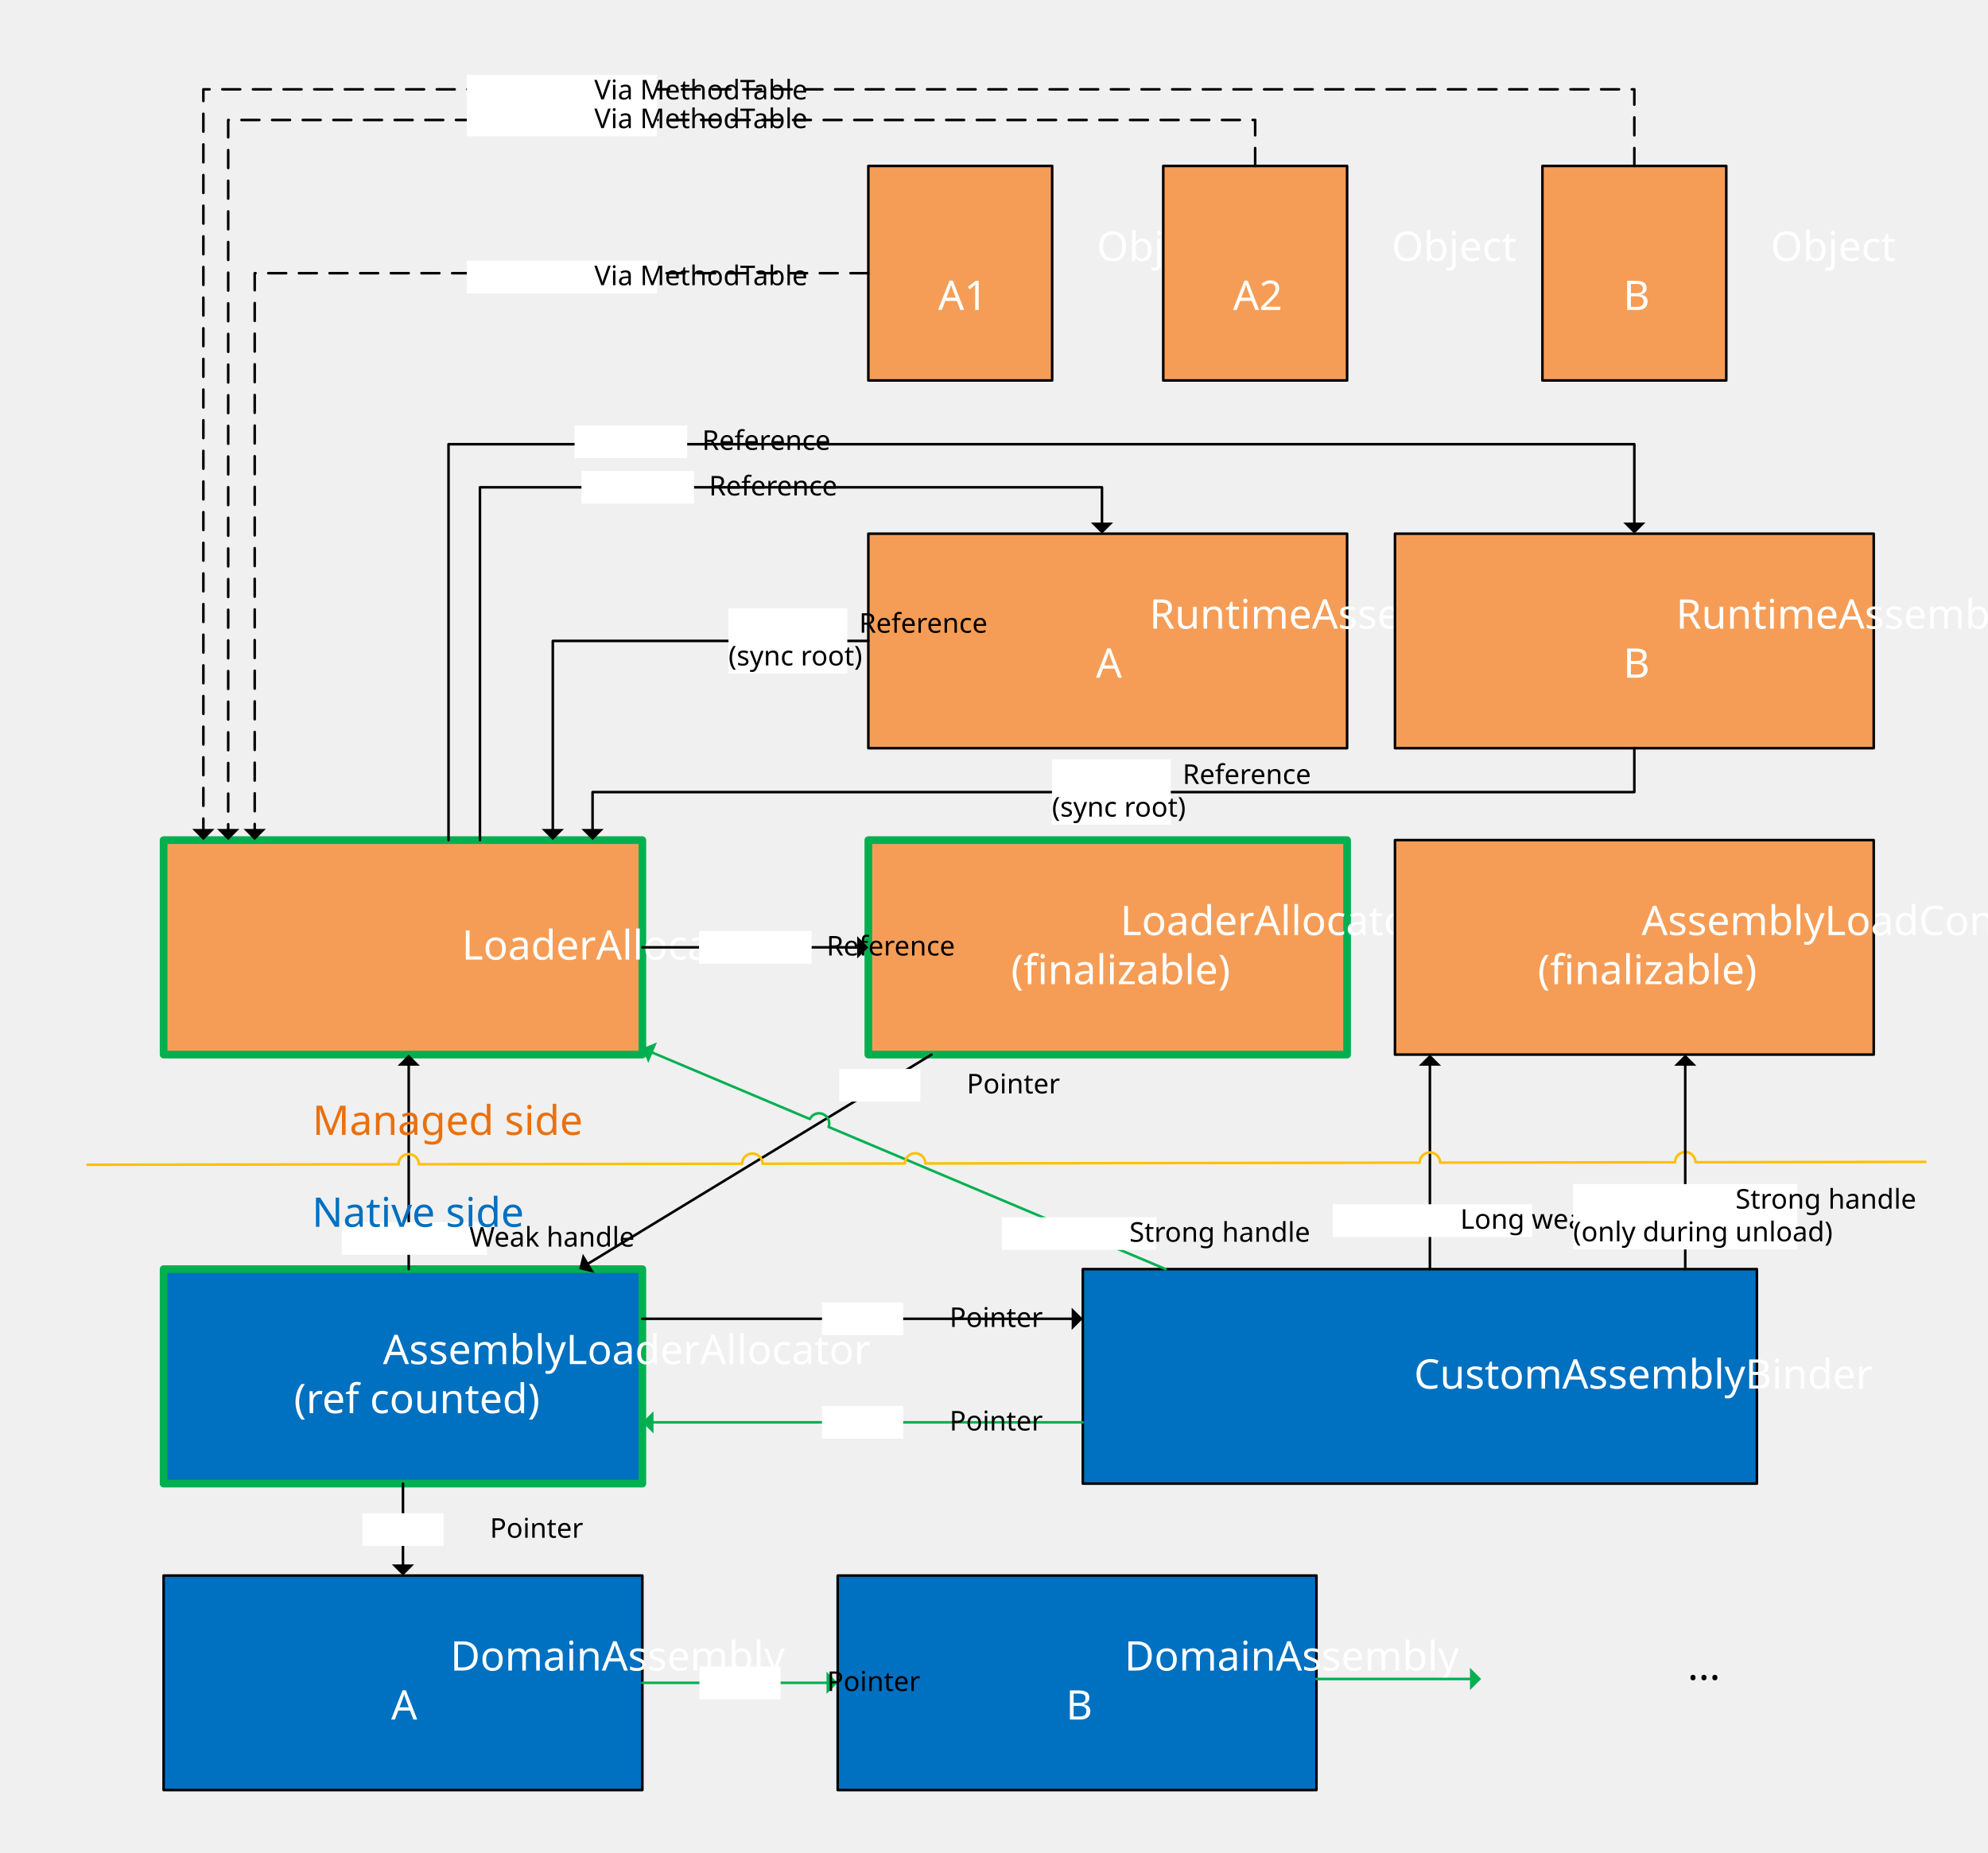
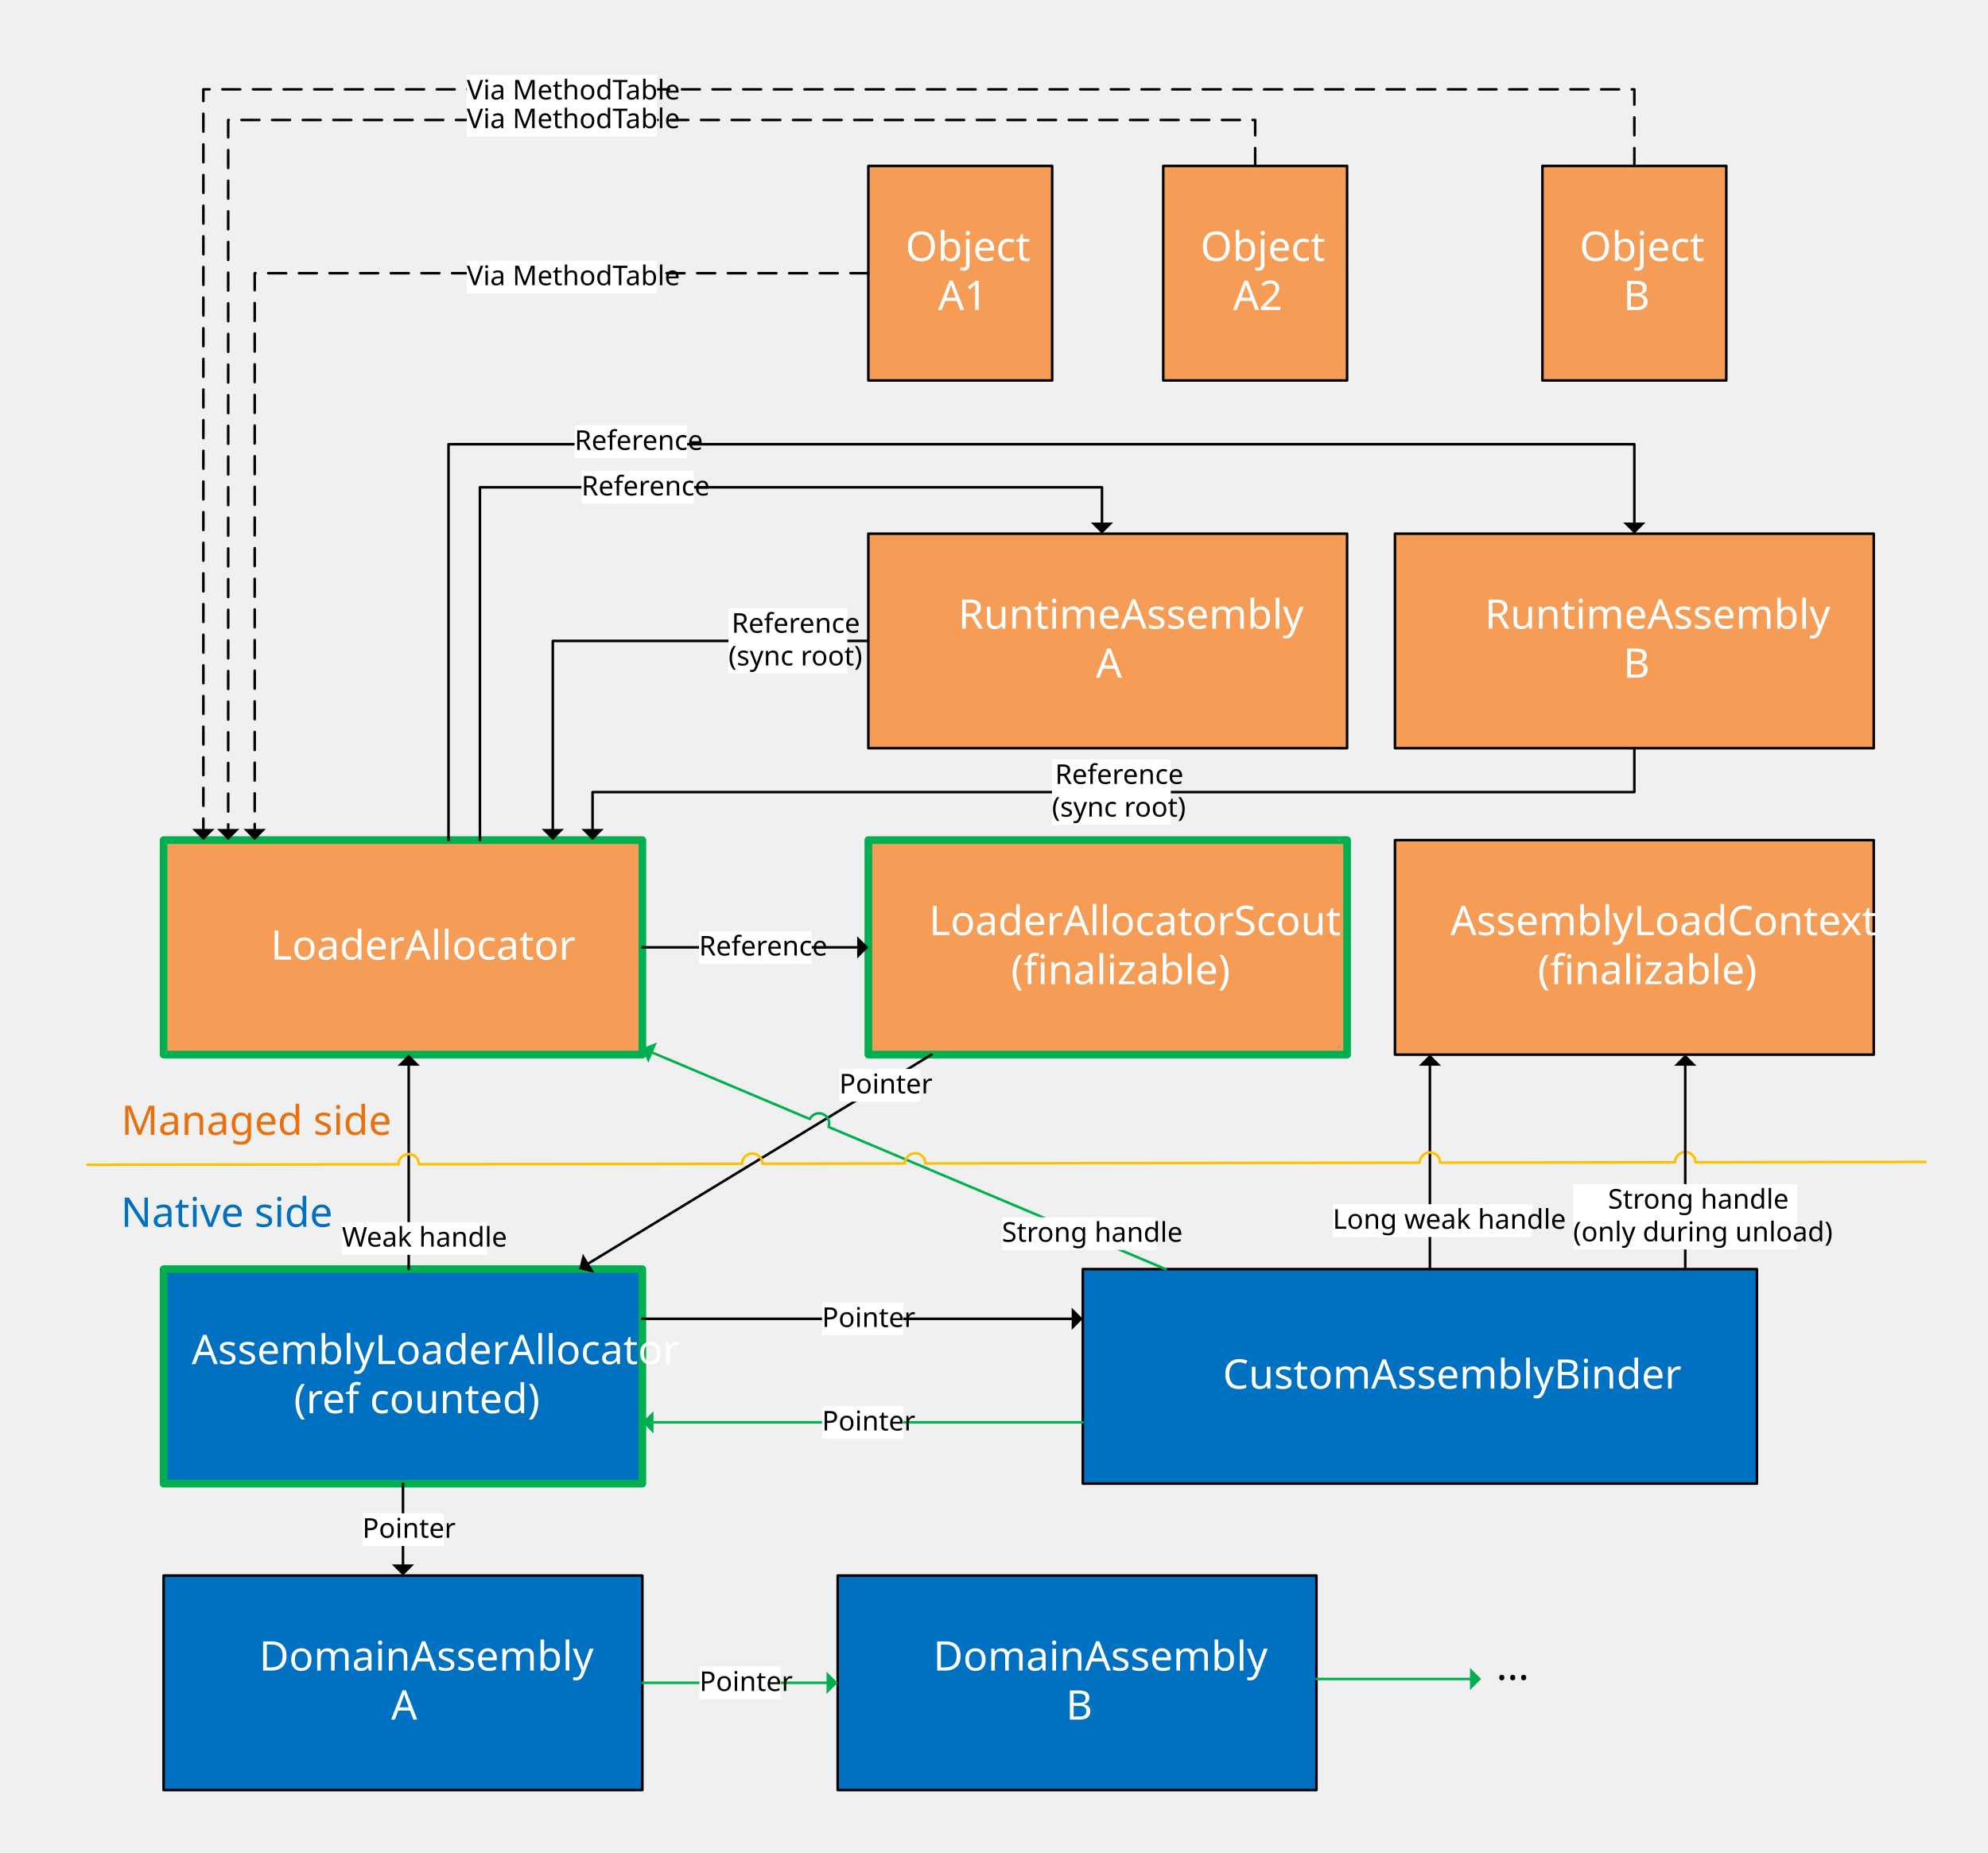
- <svg xmlns="http://www.w3.org/2000/svg" xmlns:ns1="http://schemas.microsoft.com/visio/2003/SVGExtensions/" xmlns:xlink="http://www.w3.org/1999/xlink" width="8.11in" height="7.557in" viewBox="0 0 583.926 544.114" xml:space="preserve" color-interpolation-filters="sRGB" class="st19">
-   <ns1:documentProperties ns1:langID="1033" ns1:viewMarkup="false">
-     <ns1:userDefs>
-       <ns1:ud ns1:nameU="msvNoAutoConnect" ns1:val="VT0(1):26" />
-     </ns1:userDefs>
-   </ns1:documentProperties>
-   <style type="text/css">
- 	
- 		.st1 {fill:#f59d56;stroke:#000000;stroke-linecap:round;stroke-linejoin:round;stroke-width:0.75}
- 		.st2 {fill:#ffffff;font-family:Calibri;font-size:1em}
- 		.st3 {font-size:1em}
- 		.st4 {fill:#f59d56;stroke:#00b050;stroke-linecap:round;stroke-linejoin:round;stroke-width:2.25}
- 		.st5 {fill:#0070c0;stroke:#00b050;stroke-linecap:round;stroke-linejoin:round;stroke-width:2.25}
- 		.st6 {fill:#0070c0;stroke:#000000;stroke-linecap:round;stroke-linejoin:round;stroke-width:0.75}
- 		.st7 {marker-end:url(#mrkr2-52);stroke:#000000;stroke-dasharray:5.25,3.75;stroke-linecap:round;stroke-linejoin:round;stroke-width:0.75}
- 		.st8 {fill:#000000;fill-opacity:1;stroke:#000000;stroke-opacity:1;stroke-width:0.229}
- 		.st9 {fill:#ffffff;stroke:none;stroke-linecap:butt;stroke-width:7.2}
- 		.st10 {fill:#000000;font-family:Calibri;font-size:0.667em}
- 		.st11 {marker-end:url(#mrkr2-52);stroke:#000000;stroke-linecap:round;stroke-linejoin:round;stroke-width:0.75}
- 		.st12 {marker-end:url(#mrkr2-125);stroke:#00b050;stroke-linecap:round;stroke-linejoin:round;stroke-width:0.75}
- 		.st13 {fill:#00b050;fill-opacity:1;stroke:#00b050;stroke-opacity:1;stroke-width:0.229}
- 		.st14 {fill:none;stroke:none;stroke-linecap:round;stroke-linejoin:round;stroke-width:0.75}
- 		.st15 {fill:#000000;font-family:Calibri;font-size:1em}
- 		.st16 {stroke:#ffc000;stroke-linecap:round;stroke-linejoin:round;stroke-width:0.75}
- 		.st17 {fill:#ea700d;font-family:Calibri;font-size:1em}
- 		.st18 {fill:#0070c0;font-family:Calibri;font-size:1em}
- 		.st19 {fill:none;fill-rule:evenodd;font-size:12px;overflow:visible;stroke-linecap:square;stroke-miterlimit:3}
- 	
- 	</style>
+ <svg xmlns="http://www.w3.org/2000/svg" xmlns:xlink="http://www.w3.org/1999/xlink" width="778.568" height="725.485" class="st19" color-interpolation-filters="sRGB" viewBox="0 0 583.926 544.114" xml:space="preserve">
+   <style type="text/css">.st1{fill:#f59d56;stroke:#000;stroke-linecap:round;stroke-linejoin:round;stroke-width:.75}.st2{fill:#fff;font-family:Calibri;font-size:1em}.st3{font-size:1em}.st4,.st5,.st6{stroke-linecap:round;stroke-linejoin:round}.st4{fill:#f59d56;stroke:#00b050;stroke-width:2.25}.st5,.st6{fill:#0070c0}.st5{stroke:#00b050;stroke-width:2.25}.st6{stroke-width:.75}.st6,.st7,.st8{stroke:#000}.st7{marker-end:url(#mrkr2-52);stroke-dasharray:5.25,3.75;stroke-linecap:round;stroke-linejoin:round;stroke-width:.75}.st8{fill:#000;fill-opacity:1;stroke-opacity:1;stroke-width:.229}.st9{fill:#fff;stroke:none;stroke-linecap:butt;stroke-width:7.2}.st10{fill:#000;font-family:Calibri;font-size:.667em}.st11{marker-end:url(#mrkr2-52);stroke:#000;stroke-linecap:round;stroke-linejoin:round;stroke-width:.75}.st12,.st13{stroke:#00b050}.st12{marker-end:url(#mrkr2-125);stroke-linecap:round;stroke-linejoin:round;stroke-width:.75}.st13{fill:#00b050;fill-opacity:1;stroke-opacity:1;stroke-width:.229}.st14{fill:none;stroke:none;stroke-linecap:round;stroke-linejoin:round;stroke-width:.75}.st15{fill:#000;font-family:Calibri;font-size:1em}.st16{stroke:#ffc000;stroke-linecap:round;stroke-linejoin:round;stroke-width:.75}.st17,.st18{fill:#ea700d;font-family:Calibri;font-size:1em}.st18{fill:#0070c0}.st19{fill:none;fill-rule:evenodd;font-size:12px;overflow:visible;stroke-linecap:square;stroke-miterlimit:3}</style>
  <defs id="Markers">
    <g id="lend2">
-       <path d="M 1 1 L 0 0 L 1 -1 L 1 1 " style="stroke:none" />
+       <path d="M 1 1 L 0 0 L 1 -1 L 1 1" style="stroke:none" />
    </g>
-     <marker id="mrkr2-52" class="st8" ns1:arrowType="2" ns1:arrowSize="2" ns1:setback="4.36" refX="-4.36" orient="auto" markerUnits="strokeWidth" overflow="visible">
-       <use xlink:href="#lend2" transform="scale(-4.36,-4.36) " />
+     <marker id="mrkr2-52" class="st8" markerUnits="strokeWidth" orient="auto" overflow="visible" refX="-4.36">
+       <use transform="scale(-4.36,-4.36)" xlink:href="#lend2" />
    </marker>
-     <marker id="mrkr2-125" class="st13" ns1:arrowType="2" ns1:arrowSize="2" ns1:setback="4.36" refX="-4.36" orient="auto" markerUnits="strokeWidth" overflow="visible">
-       <use xlink:href="#lend2" transform="scale(-4.36,-4.36) " />
+     <marker id="mrkr2-125" class="st13" markerUnits="strokeWidth" orient="auto" overflow="visible" refX="-4.36">
+       <use transform="scale(-4.36,-4.36)" xlink:href="#lend2" />
    </marker>
  </defs>
-   <g ns1:mID="0" ns1:index="1" ns1:groupContext="foregroundPage">
-     <ns1:pageProperties ns1:drawingScale="1" ns1:pageScale="1" ns1:drawingUnits="19" ns1:shadowOffsetX="9" ns1:shadowOffsetY="-9" />
-     <ns1:layer ns1:name="Connector" ns1:index="0" />
-     <g id="shape1-1" ns1:mID="1" ns1:groupContext="shape" transform="translate(255.051,-432.375)">
-       <ns1:textBlock ns1:margins="rect(4,4,4,4)" />
-       <ns1:textRect cx="27" cy="512.614" width="54" height="63" />
-       <rect x="0" y="481.114" width="54" height="63" class="st1" />
-       <text x="10.91" y="509.01" class="st2" ns1:langID="1033">
-         <ns1:paragraph ns1:horizAlign="1" />
-         <ns1:tabList />Object<ns1:newlineChar />
-         <tspan x="20.49" dy="1.2em" class="st3">A1</tspan>
+   <g>
+     <g id="shape1-1" transform="translate(255.051,-432.375)">
+       <rect width="54" height="63" x="0" y="481.114" class="st1" />
+       <text x="10.91" y="509.01" class="st2">Object<tspan x="20.49" class="st3" dy="1.2em">A1</tspan>
      </text>
    </g>
-     <g id="shape2-5" ns1:mID="2" ns1:groupContext="shape" transform="translate(341.676,-432.375)">
-       <ns1:textBlock ns1:margins="rect(4,4,4,4)" />
-       <ns1:textRect cx="27" cy="512.614" width="54" height="63" />
-       <rect x="0" y="481.114" width="54" height="63" class="st1" />
-       <text x="10.91" y="509.01" class="st2" ns1:langID="1033">
-         <ns1:paragraph ns1:horizAlign="1" />
-         <ns1:tabList />Object<ns1:newlineChar />
-         <tspan x="20.49" dy="1.2em" class="st3">A2</tspan>
+     <g id="shape2-5" transform="translate(341.676,-432.375)">
+       <rect width="54" height="63" x="0" y="481.114" class="st1" />
+       <text x="10.91" y="509.01" class="st2">Object<tspan x="20.49" class="st3" dy="1.2em">A2</tspan>
      </text>
    </g>
-     <g id="shape3-9" ns1:mID="3" ns1:groupContext="shape" transform="translate(453.051,-432.375)">
-       <ns1:textBlock ns1:margins="rect(4,4,4,4)" />
-       <ns1:textRect cx="27" cy="512.614" width="54" height="63" />
-       <rect x="0" y="481.114" width="54" height="63" class="st1" />
-       <text x="10.91" y="509.01" class="st2" ns1:langID="1033">
-         <ns1:paragraph ns1:horizAlign="1" />
-         <ns1:tabList />Object<ns1:newlineChar />
-         <tspan x="23.74" dy="1.2em" class="st3">B</tspan>
+     <g id="shape3-9" transform="translate(453.051,-432.375)">
+       <rect width="54" height="63" x="0" y="481.114" class="st1" />
+       <text x="10.91" y="509.01" class="st2">Object<tspan x="23.74" class="st3" dy="1.2em">B</tspan>
      </text>
    </g>
-     <g id="shape4-13" ns1:mID="4" ns1:groupContext="shape" transform="translate(255.051,-324.375)">
-       <ns1:textBlock ns1:margins="rect(4,4,4,4)" />
-       <ns1:textRect cx="70.312" cy="512.614" width="140.63" height="63" />
-       <rect x="0" y="481.114" width="140.625" height="63" class="st1" />
-       <text x="26.4" y="509.01" class="st2" ns1:langID="1033">
-         <ns1:paragraph ns1:horizAlign="1" />
-         <ns1:tabList />RuntimeAssembly<ns1:newlineChar />
-         <tspan x="66.84" dy="1.2em" class="st3">A</tspan>
+     <g id="shape4-13" transform="translate(255.051,-324.375)">
+       <rect width="140.625" height="63" x="0" y="481.114" class="st1" />
+       <text x="26.4" y="509.01" class="st2">RuntimeAssembly<tspan x="66.84" class="st3" dy="1.2em">A</tspan>
      </text>
    </g>
-     <g id="shape5-17" ns1:mID="5" ns1:groupContext="shape" transform="translate(409.738,-324.375)">
-       <ns1:textBlock ns1:margins="rect(4,4,4,4)" />
-       <ns1:textRect cx="70.312" cy="512.614" width="140.63" height="63" />
-       <rect x="0" y="481.114" width="140.625" height="63" class="st1" />
-       <text x="26.4" y="509.01" class="st2" ns1:langID="1033">
-         <ns1:paragraph ns1:horizAlign="1" />
-         <ns1:tabList />RuntimeAssembly<ns1:newlineChar />
-         <tspan x="67.05" dy="1.2em" class="st3">B</tspan>
+     <g id="shape5-17" transform="translate(409.738,-324.375)">
+       <rect width="140.625" height="63" x="0" y="481.114" class="st1" />
+       <text x="26.4" y="509.01" class="st2">RuntimeAssembly<tspan x="67.05" class="st3" dy="1.2em">B</tspan>
      </text>
    </g>
-     <g id="shape6-21" ns1:mID="6" ns1:groupContext="shape" transform="translate(48.0507,-234.375)">
-       <ns1:textBlock ns1:margins="rect(4,4,4,4)" />
-       <ns1:textRect cx="70.312" cy="512.614" width="140.63" height="63" />
-       <rect x="0" y="481.114" width="140.625" height="63" class="st4" />
-       <text x="31.46" y="516.21" class="st2" ns1:langID="1033">
-         <ns1:paragraph ns1:horizAlign="1" />
-         <ns1:tabList />LoaderAllocator</text>
+     <g id="shape6-21" transform="translate(48.0507,-234.375)">
+       <rect width="140.625" height="63" x="0" y="481.114" class="st4" />
+       <text x="31.46" y="516.21" class="st2">LoaderAllocator</text>
    </g>
-     <g id="shape7-24" ns1:mID="7" ns1:groupContext="shape" transform="translate(255.051,-234.375)">
-       <ns1:textBlock ns1:margins="rect(4,4,4,4)" />
-       <ns1:textRect cx="70.312" cy="512.614" width="140.63" height="63" />
-       <rect x="0" y="481.114" width="140.625" height="63" class="st4" />
-       <text x="17.84" y="509.01" class="st2" ns1:langID="1033">
-         <ns1:paragraph ns1:horizAlign="1" />
-         <ns1:tabList />LoaderAllocatorScout<ns1:newlineChar />
-         <tspan x="41.93" dy="1.2em" class="st3">(finalizable)</tspan>
+     <g id="shape7-24" transform="translate(255.051,-234.375)">
+       <rect width="140.625" height="63" x="0" y="481.114" class="st4" />
+       <text x="17.84" y="509.01" class="st2">LoaderAllocatorScout<tspan x="41.93" class="st3" dy="1.2em">(finalizable)</tspan>
      </text>
    </g>
-     <g id="shape8-28" ns1:mID="8" ns1:groupContext="shape" transform="translate(409.738,-234.375)">
-       <ns1:textBlock ns1:margins="rect(4,4,4,4)" />
-       <ns1:textRect cx="70.312" cy="512.614" width="140.63" height="63" />
-       <rect x="0" y="481.114" width="140.625" height="63" class="st1" />
-       <text x="16.29" y="509.01" class="st2" ns1:langID="1033">
-         <ns1:paragraph ns1:horizAlign="1" />
-         <ns1:tabList />AssemblyLoadContext<ns1:newlineChar />
-         <tspan x="41.93" dy="1.2em" class="st3">(finalizable)</tspan>
+     <g id="shape8-28" transform="translate(409.738,-234.375)">
+       <rect width="140.625" height="63" x="0" y="481.114" class="st1" />
+       <text x="16.29" y="509.01" class="st2">AssemblyLoadContext<tspan x="41.93" class="st3" dy="1.2em">(finalizable)</tspan>
      </text>
    </g>
-     <g id="shape9-32" ns1:mID="9" ns1:groupContext="shape" transform="translate(48.0507,-108.375)">
-       <ns1:textBlock ns1:margins="rect(4,4,4,4)" />
-       <ns1:textRect cx="70.312" cy="512.614" width="140.63" height="63" />
-       <rect x="0" y="481.114" width="140.625" height="63" class="st5" />
-       <text x="8.27" y="509.01" class="st2" ns1:langID="1033">
-         <ns1:paragraph ns1:horizAlign="1" />
-         <ns1:tabList />AssemblyLoaderAllocator<ns1:newlineChar />
-         <tspan x="38.26" dy="1.2em" class="st3">(ref counted)</tspan>
+     <g id="shape9-32" transform="translate(48.0507,-108.375)">
+       <rect width="140.625" height="63" x="0" y="481.114" class="st5" />
+       <text x="8.27" y="509.01" class="st2">AssemblyLoaderAllocator<tspan x="38.26" class="st3" dy="1.2em">(ref counted)</tspan>
      </text>
    </g>
-     <g id="shape10-36" ns1:mID="10" ns1:groupContext="shape" transform="translate(318.051,-108.375)">
-       <ns1:textBlock ns1:margins="rect(4,4,4,4)" />
-       <ns1:textRect cx="99" cy="512.614" width="198" height="63" />
-       <rect x="0" y="481.114" width="198" height="63" class="st6" />
-       <text x="41.12" y="516.21" class="st2" ns1:langID="1033">
-         <ns1:paragraph ns1:horizAlign="1" />
-         <ns1:tabList />CustomAssemblyBinder</text>
+     <g id="shape10-36" transform="translate(318.051,-108.375)">
+       <rect width="198" height="63" x="0" y="481.114" class="st6" />
+       <text x="41.12" y="516.21" class="st2">CustomAssemblyBinder</text>
    </g>
-     <g id="shape11-39" ns1:mID="11" ns1:groupContext="shape" transform="translate(48.0507,-18.375)">
-       <ns1:textBlock ns1:margins="rect(4,4,4,4)" />
-       <ns1:textRect cx="70.312" cy="512.614" width="140.63" height="63" />
-       <rect x="0" y="481.114" width="140.625" height="63" class="st6" />
-       <text x="28.07" y="509.01" class="st2" ns1:langID="1033">
-         <ns1:paragraph ns1:horizAlign="1" />
-         <ns1:tabList />DomainAssembly<ns1:newlineChar />
-         <tspan x="66.84" dy="1.2em" class="st3">A</tspan>
+     <g id="shape11-39" transform="translate(48.0507,-18.375)">
+       <rect width="140.625" height="63" x="0" y="481.114" class="st6" />
+       <text x="28.07" y="509.01" class="st2">DomainAssembly<tspan x="66.84" class="st3" dy="1.2em">A</tspan>
      </text>
    </g>
-     <g id="shape12-43" ns1:mID="12" ns1:groupContext="shape" transform="translate(246.051,-18.375)">
-       <ns1:textBlock ns1:margins="rect(4,4,4,4)" />
-       <ns1:textRect cx="70.312" cy="512.614" width="140.63" height="63" />
-       <rect x="0" y="481.114" width="140.625" height="63" class="st6" />
-       <text x="28.07" y="509.01" class="st2" ns1:langID="1033">
-         <ns1:paragraph ns1:horizAlign="1" />
-         <ns1:tabList />DomainAssembly<ns1:newlineChar />
-         <tspan x="67.05" dy="1.2em" class="st3">B</tspan>
+     <g id="shape12-43" transform="translate(246.051,-18.375)">
+       <rect width="140.625" height="63" x="0" y="481.114" class="st6" />
+       <text x="28.07" y="509.01" class="st2">DomainAssembly<tspan x="67.05" class="st3" dy="1.2em">B</tspan>
      </text>
    </g>
-     <g id="shape14-47" ns1:mID="14" ns1:groupContext="shape" ns1:layerMember="0" transform="translate(255.051,-463.875)">
-       <ns1:textBlock ns1:margins="rect(4,4,4,4)" />
-       <ns1:textRect cx="-90" cy="545.239" width="65.71" height="17.604" />
+     <g id="shape14-47" transform="translate(255.051,-463.875)">
      <path d="M0 544.11 L-180.24 544.11 L-180.24 707.34" class="st7" />
-       <rect ns1:rectContext="textBkgnd" x="-117.945" y="540.44" width="55.89" height="9.6" class="st9" />
-       <text x="-117.94" y="547.64" class="st10" ns1:langID="1033">
-         <ns1:paragraph ns1:horizAlign="1" />
-         <ns1:tabList />Via MethodTable</text>
+       <rect width="55.89" height="9.6" x="-117.945" y="540.44" class="st9" />
+       <text x="-117.94" y="547.64" class="st10">Via MethodTable</text>
    </g>
-     <g id="shape15-55" ns1:mID="15" ns1:groupContext="shape" ns1:layerMember="0" transform="translate(368.676,-495.375)">
-       <ns1:textBlock ns1:margins="rect(4,4,4,4)" />
-       <ns1:textRect cx="-203.625" cy="530.614" width="65.71" height="17.604" />
+     <g id="shape15-55" transform="translate(368.676,-495.375)">
      <path d="M0 544.11 L0 530.61 L-301.65 530.61 L-301.65 738.84" class="st7" />
-       <rect ns1:rectContext="textBkgnd" x="-231.57" y="525.815" width="55.89" height="9.6" class="st9" />
-       <text x="-231.57" y="533.01" class="st10" ns1:langID="1033">
-         <ns1:paragraph ns1:horizAlign="1" />
-         <ns1:tabList />Via MethodTable</text>
+       <rect width="55.89" height="9.6" x="-231.57" y="525.815" class="st9" />
+       <text x="-231.57" y="533.01" class="st10">Via MethodTable</text>
    </g>
-     <g id="shape16-62" ns1:mID="16" ns1:groupContext="shape" ns1:layerMember="0" transform="translate(480.051,-495.375)">
-       <ns1:textBlock ns1:margins="rect(4,4,4,4)" />
-       <ns1:textRect cx="-315" cy="522.177" width="65.71" height="17.604" />
+     <g id="shape16-62" transform="translate(480.051,-495.375)">
      <path d="M0 544.11 L0 521.61 L-420.32 521.61 L-420.32 738.84" class="st7" />
-       <rect ns1:rectContext="textBkgnd" x="-342.945" y="517.377" width="55.89" height="9.6" class="st9" />
-       <text x="-342.94" y="524.58" class="st10" ns1:langID="1033">
-         <ns1:paragraph ns1:horizAlign="1" />
-         <ns1:tabList />Via MethodTable</text>
+       <rect width="55.89" height="9.6" x="-342.945" y="517.377" class="st9" />
+       <text x="-342.94" y="524.58" class="st10">Via MethodTable</text>
    </g>
-     <g id="shape21-69" ns1:mID="21" ns1:groupContext="shape" ns1:layerMember="0" transform="translate(131.742,-297.375)">
-       <ns1:textBlock ns1:margins="rect(4,4,4,4)" />
-       <ns1:textRect cx="53.559" cy="427.114" width="42.9" height="17.604" />
+     <g id="shape21-69" transform="translate(131.742,-297.375)">
      <path d="M0 544.11 L0 427.84 L348.31 427.84 L348.31 450.84" class="st11" />
-       <rect ns1:rectContext="textBkgnd" x="37.019" y="422.315" width="33.081" height="9.6" class="st9" />
-       <text x="37.02" y="429.51" class="st10" ns1:langID="1033">
-         <ns1:paragraph ns1:horizAlign="1" />
-         <ns1:tabList />Reference</text>
+       <rect width="33.081" height="9.6" x="37.019" y="422.315" class="st9" />
+       <text x="37.02" y="429.51" class="st10">Reference</text>
    </g>
-     <g id="shape22-76" ns1:mID="22" ns1:groupContext="shape" ns1:layerMember="0" transform="translate(140.97,-297.375)">
-       <ns1:textBlock ns1:margins="rect(4,4,4,4)" />
-       <ns1:textRect cx="46.353" cy="440.493" width="42.9" height="17.604" />
+     <g id="shape22-76" transform="translate(140.97,-297.375)">
      <path d="M0 544.11 L0 440.49 L182.71 440.49 L182.71 450.84" class="st11" />
-       <rect ns1:rectContext="textBkgnd" x="29.812" y="435.693" width="33.081" height="9.6" class="st9" />
-       <text x="29.81" y="442.89" class="st10" ns1:langID="1033">
-         <ns1:paragraph ns1:horizAlign="1" />
-         <ns1:tabList />Reference</text>
+       <rect width="33.081" height="9.6" x="29.812" y="435.693" class="st9" />
+       <text x="29.81" y="442.89" class="st10">Reference</text>
    </g>
-     <g id="shape23-83" ns1:mID="23" ns1:groupContext="shape" ns1:layerMember="0" transform="translate(255.051,-355.875)">
-       <ns1:textBlock ns1:margins="rect(4,4,4,4)" />
-       <ns1:textRect cx="-23.625" cy="544.114" width="44.72" height="27.203" />
+     <g id="shape23-83" transform="translate(255.051,-355.875)">
      <path d="M0 544.11 L-92.68 544.11 L-92.68 599.34" class="st11" />
-       <rect ns1:rectContext="textBkgnd" x="-41.076" y="534.515" width="34.902" height="19.2" class="st9" />
-       <text x="-40.17" y="541.71" class="st10" ns1:langID="1033">
-         <ns1:paragraph ns1:horizAlign="1" />
-         <ns1:tabList />Reference<ns1:newlineChar />
-         <tspan x="-41.08" dy="1.2em" class="st3">(sync root)</tspan>
+       <rect width="34.902" height="19.2" x="-41.076" y="534.515" class="st9" />
+       <text x="-40.17" y="541.71" class="st10">Reference<tspan x="-41.08" class="st3" dy="1.2em">(sync root)</tspan>
      </text>
    </g>
-     <g id="shape24-91" ns1:mID="24" ns1:groupContext="shape" ns1:layerMember="0" transform="translate(480.051,-324.375)">
-       <ns1:textBlock ns1:margins="rect(4,4,4,4)" />
-       <ns1:textRect cx="-153.608" cy="557.006" width="44.72" height="27.203" />
+     <g id="shape24-91" transform="translate(480.051,-324.375)">
      <path d="M0 544.11 L0 557.01 L-306 557.01 L-306 567.84" class="st11" />
-       <rect ns1:rectContext="textBkgnd" x="-171.059" y="547.406" width="34.902" height="19.2" class="st9" />
-       <text x="-170.15" y="554.61" class="st10" ns1:langID="1033">
-         <ns1:paragraph ns1:horizAlign="1" />
-         <ns1:tabList />Reference<ns1:newlineChar />
-         <tspan x="-171.06" dy="1.2em" class="st3">(sync root)</tspan>
+       <rect width="34.902" height="19.2" x="-171.059" y="547.406" class="st9" />
+       <text x="-170.15" y="554.61" class="st10">Reference<tspan x="-171.06" class="st3" dy="1.2em">(sync root)</tspan>
      </text>
    </g>
-     <g id="shape25-99" ns1:mID="25" ns1:groupContext="shape" ns1:layerMember="0" transform="translate(188.676,-256.875)">
-       <ns1:textBlock ns1:margins="rect(4,4,4,4)" />
-       <ns1:textRect cx="33.188" cy="535.114" width="42.9" height="17.604" />
+     <g id="shape25-99" transform="translate(188.676,-256.875)">
      <path d="M0 535.11 L63.1 535.11" class="st11" />
-       <rect ns1:rectContext="textBkgnd" x="16.647" y="530.315" width="33.081" height="9.6" class="st9" />
-       <text x="16.65" y="537.51" class="st10" ns1:langID="1033">
-         <ns1:paragraph ns1:horizAlign="1" />
-         <ns1:tabList />Reference</text>
+       <rect width="33.081" height="9.6" x="16.647" y="530.315" class="st9" />
+       <text x="16.65" y="537.51" class="st10">Reference</text>
    </g>
-     <g id="shape26-106" ns1:mID="26" ns1:groupContext="shape" ns1:layerMember="0" transform="translate(111.051,-171.375)">
-       <ns1:textBlock ns1:margins="rect(4,4,4,4)" />
-       <ns1:textRect cx="10.688" cy="535.114" width="52.45" height="17.604" />
+     <g id="shape26-106" transform="translate(111.051,-171.375)">
      <path d="M9 544.11 L9 484.38" class="st11" />
-       <rect ns1:rectContext="textBkgnd" x="-10.629" y="530.315" width="42.632" height="9.6" class="st9" />
-       <text x="-10.63" y="537.51" class="st10" ns1:langID="1033">
-         <ns1:paragraph ns1:horizAlign="1" />
-         <ns1:tabList />Weak handle</text>
+       <rect width="42.632" height="9.6" x="-10.629" y="530.315" class="st9" />
+       <text x="-10.63" y="537.51" class="st10">Weak handle</text>
    </g>
-     <g id="shape27-113" ns1:mID="27" ns1:groupContext="shape" ns1:layerMember="0" transform="translate(188.676,-147.78)">
-       <ns1:textBlock ns1:margins="rect(4,4,4,4)" />
-       <ns1:textRect cx="64.688" cy="535.114" width="40" height="17.604" />
+     <g id="shape27-113" transform="translate(188.676,-147.78)">
      <path d="M0 535.11 L126.1 535.11" class="st11" />
-       <rect ns1:rectContext="textBkgnd" x="52.768" y="530.315" width="23.84" height="9.6" class="st9" />
-       <text x="52.77" y="537.51" class="st10" ns1:langID="1033">
-         <ns1:paragraph ns1:horizAlign="1" />
-         <ns1:tabList />Pointer</text>
+       <rect width="23.84" height="9.6" x="52.768" y="530.315" class="st9" />
+       <text x="52.77" y="537.51" class="st10">Pointer</text>
    </g>
-     <g id="shape28-120" ns1:mID="28" ns1:groupContext="shape" ns1:layerMember="0" transform="translate(318.051,-117.375)">
-       <ns1:textBlock ns1:margins="rect(4,4,4,4)" />
-       <ns1:textRect cx="-64.688" cy="535.114" width="40" height="17.604" />
+     <g id="shape28-120" transform="translate(318.051,-117.375)">
      <path d="M0 535.11 L-126.1 535.11" class="st12" />
-       <rect ns1:rectContext="textBkgnd" x="-76.607" y="530.315" width="23.84" height="9.6" class="st9" />
-       <text x="-76.61" y="537.51" class="st10" ns1:langID="1033">
-         <ns1:paragraph ns1:horizAlign="1" />
-         <ns1:tabList />Pointer</text>
+       <rect width="23.84" height="9.6" x="-76.607" y="530.315" class="st9" />
+       <text x="-76.61" y="537.51" class="st10">Pointer</text>
    </g>
-     <g id="shape29-128" ns1:mID="29" ns1:groupContext="shape" ns1:layerMember="0" transform="translate(109.363,-108.375)">
-       <ns1:textBlock ns1:margins="rect(4,4,4,4)" />
-       <ns1:textRect cx="9" cy="557.614" width="40" height="17.604" />
+     <g id="shape29-128" transform="translate(109.363,-108.375)">
      <path d="M9 544.11 L9 567.84" class="st11" />
-       <rect ns1:rectContext="textBkgnd" x="-2.92" y="552.815" width="23.84" height="9.6" class="st9" />
-       <text x="-2.92" y="560.01" class="st10" ns1:langID="1033">
-         <ns1:paragraph ns1:horizAlign="1" />
-         <ns1:tabList />Pointer</text>
+       <rect width="23.84" height="9.6" x="-2.92" y="552.815" class="st9" />
+       <text x="-2.92" y="560.01" class="st10">Pointer</text>
    </g>
-     <g id="shape30-135" ns1:mID="30" ns1:groupContext="shape" ns1:layerMember="0" transform="translate(188.676,-40.875)">
-       <ns1:textBlock ns1:margins="rect(4,4,4,4)" />
-       <ns1:textRect cx="28.688" cy="535.114" width="40" height="17.604" />
+     <g id="shape30-135" transform="translate(188.676,-40.875)">
      <path d="M0 535.11 L54.1 535.11" class="st12" />
-       <rect ns1:rectContext="textBkgnd" x="16.768" y="530.315" width="23.84" height="9.6" class="st9" />
-       <text x="16.77" y="537.51" class="st10" ns1:langID="1033">
-         <ns1:paragraph ns1:horizAlign="1" />
-         <ns1:tabList />Pointer</text>
+       <rect width="23.84" height="9.6" x="16.768" y="530.315" class="st9" />
+       <text x="16.77" y="537.51" class="st10">Pointer</text>
    </g>
-     <g id="shape31-142" ns1:mID="31" ns1:groupContext="shape" ns1:layerMember="0" transform="translate(386.676,-42)">
+     <g id="shape31-142" transform="translate(386.676,-42)">
      <path d="M0 535.11 L45.1 535.11" class="st12" />
    </g>
-     <g id="shape32-147" ns1:mID="32" ns1:groupContext="shape" ns1:layerMember="0" transform="translate(410.999,-171.375)">
-       <ns1:textBlock ns1:margins="rect(4,4,4,4)" />
-       <ns1:textRect cx="9.751" cy="529.864" width="68.41" height="17.604" />
+     <g id="shape32-147" transform="translate(410.999,-171.375)">
      <path d="M9 544.11 L9 484.38" class="st11" />
-       <rect ns1:rectContext="textBkgnd" x="-19.545" y="525.065" width="58.593" height="9.6" class="st9" />
-       <text x="-19.55" y="532.26" class="st10" ns1:langID="1033">
-         <ns1:paragraph ns1:horizAlign="1" />
-         <ns1:tabList />Long weak handle</text>
+       <rect width="58.593" height="9.6" x="-19.545" y="525.065" class="st9" />
+       <text x="-19.55" y="532.26" class="st10">Long weak handle</text>
    </g>
-     <g id="shape33-154" ns1:mID="33" ns1:groupContext="shape" ns1:layerMember="0" transform="translate(273.613,-234.375)">
-       <ns1:textBlock ns1:margins="rect(4,4,4,4)" />
-       <ns1:textRect cx="-15.188" cy="553.114" width="40" height="17.604" />
+     <g id="shape33-154" transform="translate(273.613,-234.375)">
      <path d="M0 544.11 L-100.71 605.41" class="st11" />
-       <rect ns1:rectContext="textBkgnd" x="-27.107" y="548.315" width="23.84" height="9.6" class="st9" />
-       <text x="-27.11" y="555.51" class="st10" ns1:langID="1033">
-         <ns1:paragraph ns1:horizAlign="1" />
-         <ns1:tabList />Pointer</text>
+       <rect width="23.84" height="9.6" x="-27.107" y="548.315" class="st9" />
+       <text x="-27.11" y="555.51" class="st10">Pointer</text>
    </g>
-     <g id="shape34-161" ns1:mID="34" ns1:groupContext="shape" ns1:layerMember="0" transform="translate(342.379,-171.375)">
-       <ns1:textBlock ns1:margins="rect(4,4,4,4)" />
-       <ns1:textRect cx="-25.406" cy="533.679" width="55.22" height="17.604" />
+     <g id="shape34-161" transform="translate(342.379,-171.375)">
      <path d="M0 544.11 L-98.99 502.36 A3 3 -180 0 0 -104.51 500.03 L-150.69 480.55" class="st12" />
-       <rect ns1:rectContext="textBkgnd" x="-48.105" y="528.879" width="45.398" height="9.6" class="st9" />
-       <text x="-48.11" y="536.08" class="st10" ns1:langID="1033">
-         <ns1:paragraph ns1:horizAlign="1" />
-         <ns1:tabList />Strong handle</text>
+       <rect width="45.398" height="9.6" x="-48.105" y="528.879" class="st9" />
+       <text x="-48.11" y="536.08" class="st10">Strong handle</text>
    </g>
-     <g id="shape35-168" ns1:mID="35" ns1:groupContext="shape" transform="translate(431.676,-43.0313)">
-       <ns1:textBlock ns1:margins="rect(4,4,4,4)" />
-       <ns1:textRect cx="12.375" cy="532.771" width="24.75" height="22.688" />
-       <rect x="0" y="521.427" width="24.75" height="22.688" class="st14" />
-       <text x="7.83" y="536.37" class="st15" ns1:langID="1033">
-         <ns1:paragraph ns1:horizAlign="1" />
-         <ns1:tabList />...</text>
+     <g id="shape35-168" transform="translate(431.676,-43.0313)">
+       <rect width="24.75" height="22.688" x="0" y="521.427" class="st14" />
+       <text x="7.83" y="536.37" class="st15">...</text>
    </g>
-     <g id="shape36-171" ns1:mID="36" ns1:groupContext="shape" ns1:layerMember="0" transform="translate(25.6723,-193.449)">
-       <path d="M0 535.54 L91.38 535.4 A3 3 0 1 1 97.38 535.39 L192.3 535.24 A3 3 0 1 1 198.3 535.23 L240.14 535.16 A3 3 0 0        1 246.14 535.15 L391.33 534.92 A3 3 0 1 1 397.33 534.91 L466.33 534.8 A3 3 0 0 1 472.33 534.8 L539.88 534.69" class="st16" />
+     <g id="shape36-171" transform="translate(25.6723,-193.449)">
+       <path d="M0 535.54 L91.38 535.4 A3 3 0 1 1 97.38 535.39 L192.3 535.24 A3 3 0 1 1 198.3 535.23 L240.14 535.16 A3 3 0 0 1 246.14 535.15 L391.33 534.92 A3 3 0 1 1 397.33 534.91 L466.33 534.8 A3 3 0 0 1 472.33 534.8 L539.88 534.69" class="st16" />
    </g>
-     <g id="shape37-174" ns1:mID="37" ns1:groupContext="shape" transform="translate(25.6723,-207.375)">
-       <ns1:textBlock ns1:margins="rect(4,4,4,4)" />
-       <ns1:textRect cx="44.156" cy="537.083" width="88.32" height="14.062" />
-       <rect x="0" y="530.052" width="88.312" height="14.062" class="st14" />
-       <text x="9.95" y="540.68" class="st17" ns1:langID="1033">
-         <ns1:paragraph ns1:horizAlign="1" />
-         <ns1:tabList />Managed side</text>
+     <g id="shape37-174" transform="translate(25.6723,-207.375)">
+       <rect width="88.313" height="14.063" x="0" y="530.052" class="st14" />
+       <text x="9.95" y="540.68" class="st17">Managed side</text>
    </g>
-     <g id="shape38-177" ns1:mID="38" ns1:groupContext="shape" transform="translate(18.375,-180.375)">
-       <ns1:textBlock ns1:margins="rect(4,4,4,4)" />
-       <ns1:textRect cx="44.156" cy="537.083" width="88.32" height="14.062" />
-       <rect x="0" y="530.052" width="88.312" height="14.062" class="st14" />
-       <text x="17.11" y="540.68" class="st18" ns1:langID="1033">
-         <ns1:paragraph ns1:horizAlign="1" />
-         <ns1:tabList />Native side</text>
+     <g id="shape38-177" transform="translate(18.375,-180.375)">
+       <rect width="88.313" height="14.063" x="0" y="530.052" class="st14" />
+       <text x="17.11" y="540.68" class="st18">Native side</text>
    </g>
-     <g id="shape39-180" ns1:mID="39" ns1:groupContext="shape" ns1:layerMember="0" transform="translate(486,-171.375)">
-       <ns1:textBlock ns1:margins="rect(4,4,4,4)" />
-       <ns1:textRect cx="9" cy="528.739" width="75.66" height="27.203" />
+     <g id="shape39-180" transform="translate(486,-171.375)">
      <path d="M9 544.11 L9 484.38" class="st11" />
-       <rect ns1:rectContext="textBkgnd" x="-23.922" y="519.14" width="65.843" height="19.2" class="st9" />
-       <text x="-13.7" y="526.34" class="st10" ns1:langID="1033">
-         <ns1:paragraph ns1:horizAlign="1" />
-         <ns1:tabList />Strong handle<ns1:newlineChar />
-         <tspan x="-23.92" dy="1.2em" class="st3">(only during unload)</tspan>
+       <rect width="65.843" height="19.2" x="-23.922" y="519.14" class="st9" />
+       <text x="-13.7" y="526.34" class="st10">Strong handle<tspan x="-23.92" class="st3" dy="1.2em">(only during unload)</tspan>
      </text>
    </g>
  </g>
</svg>
